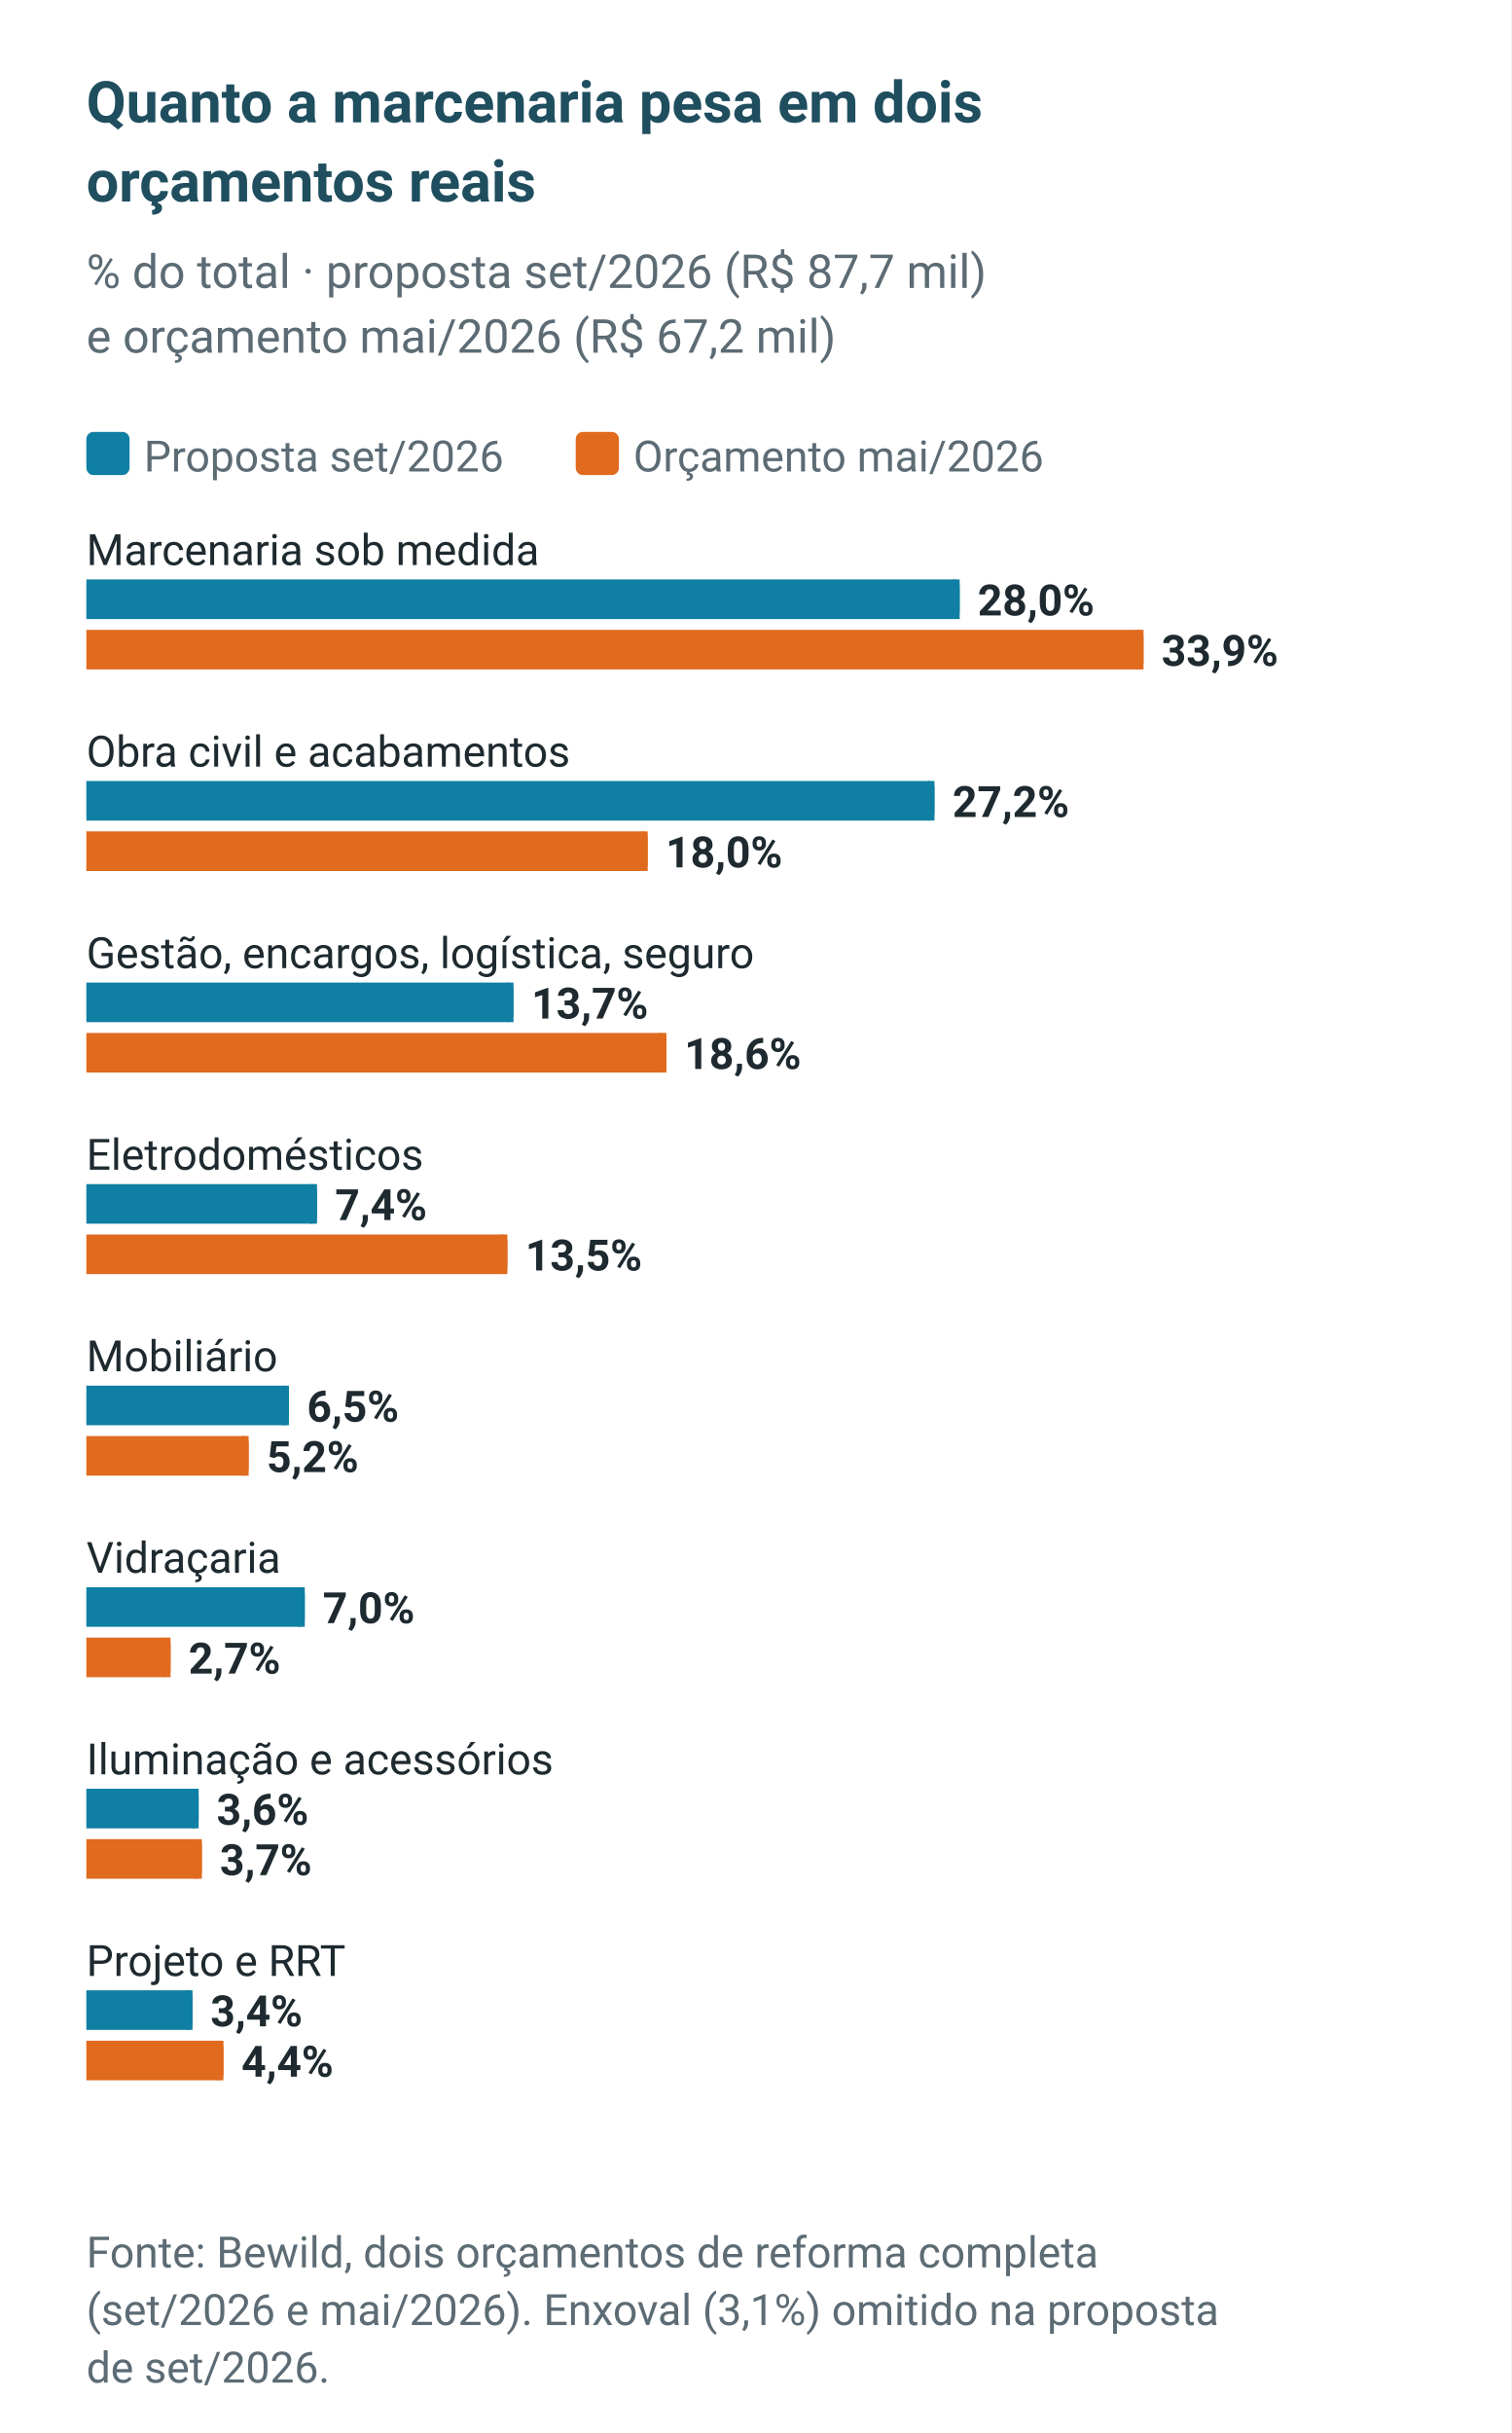
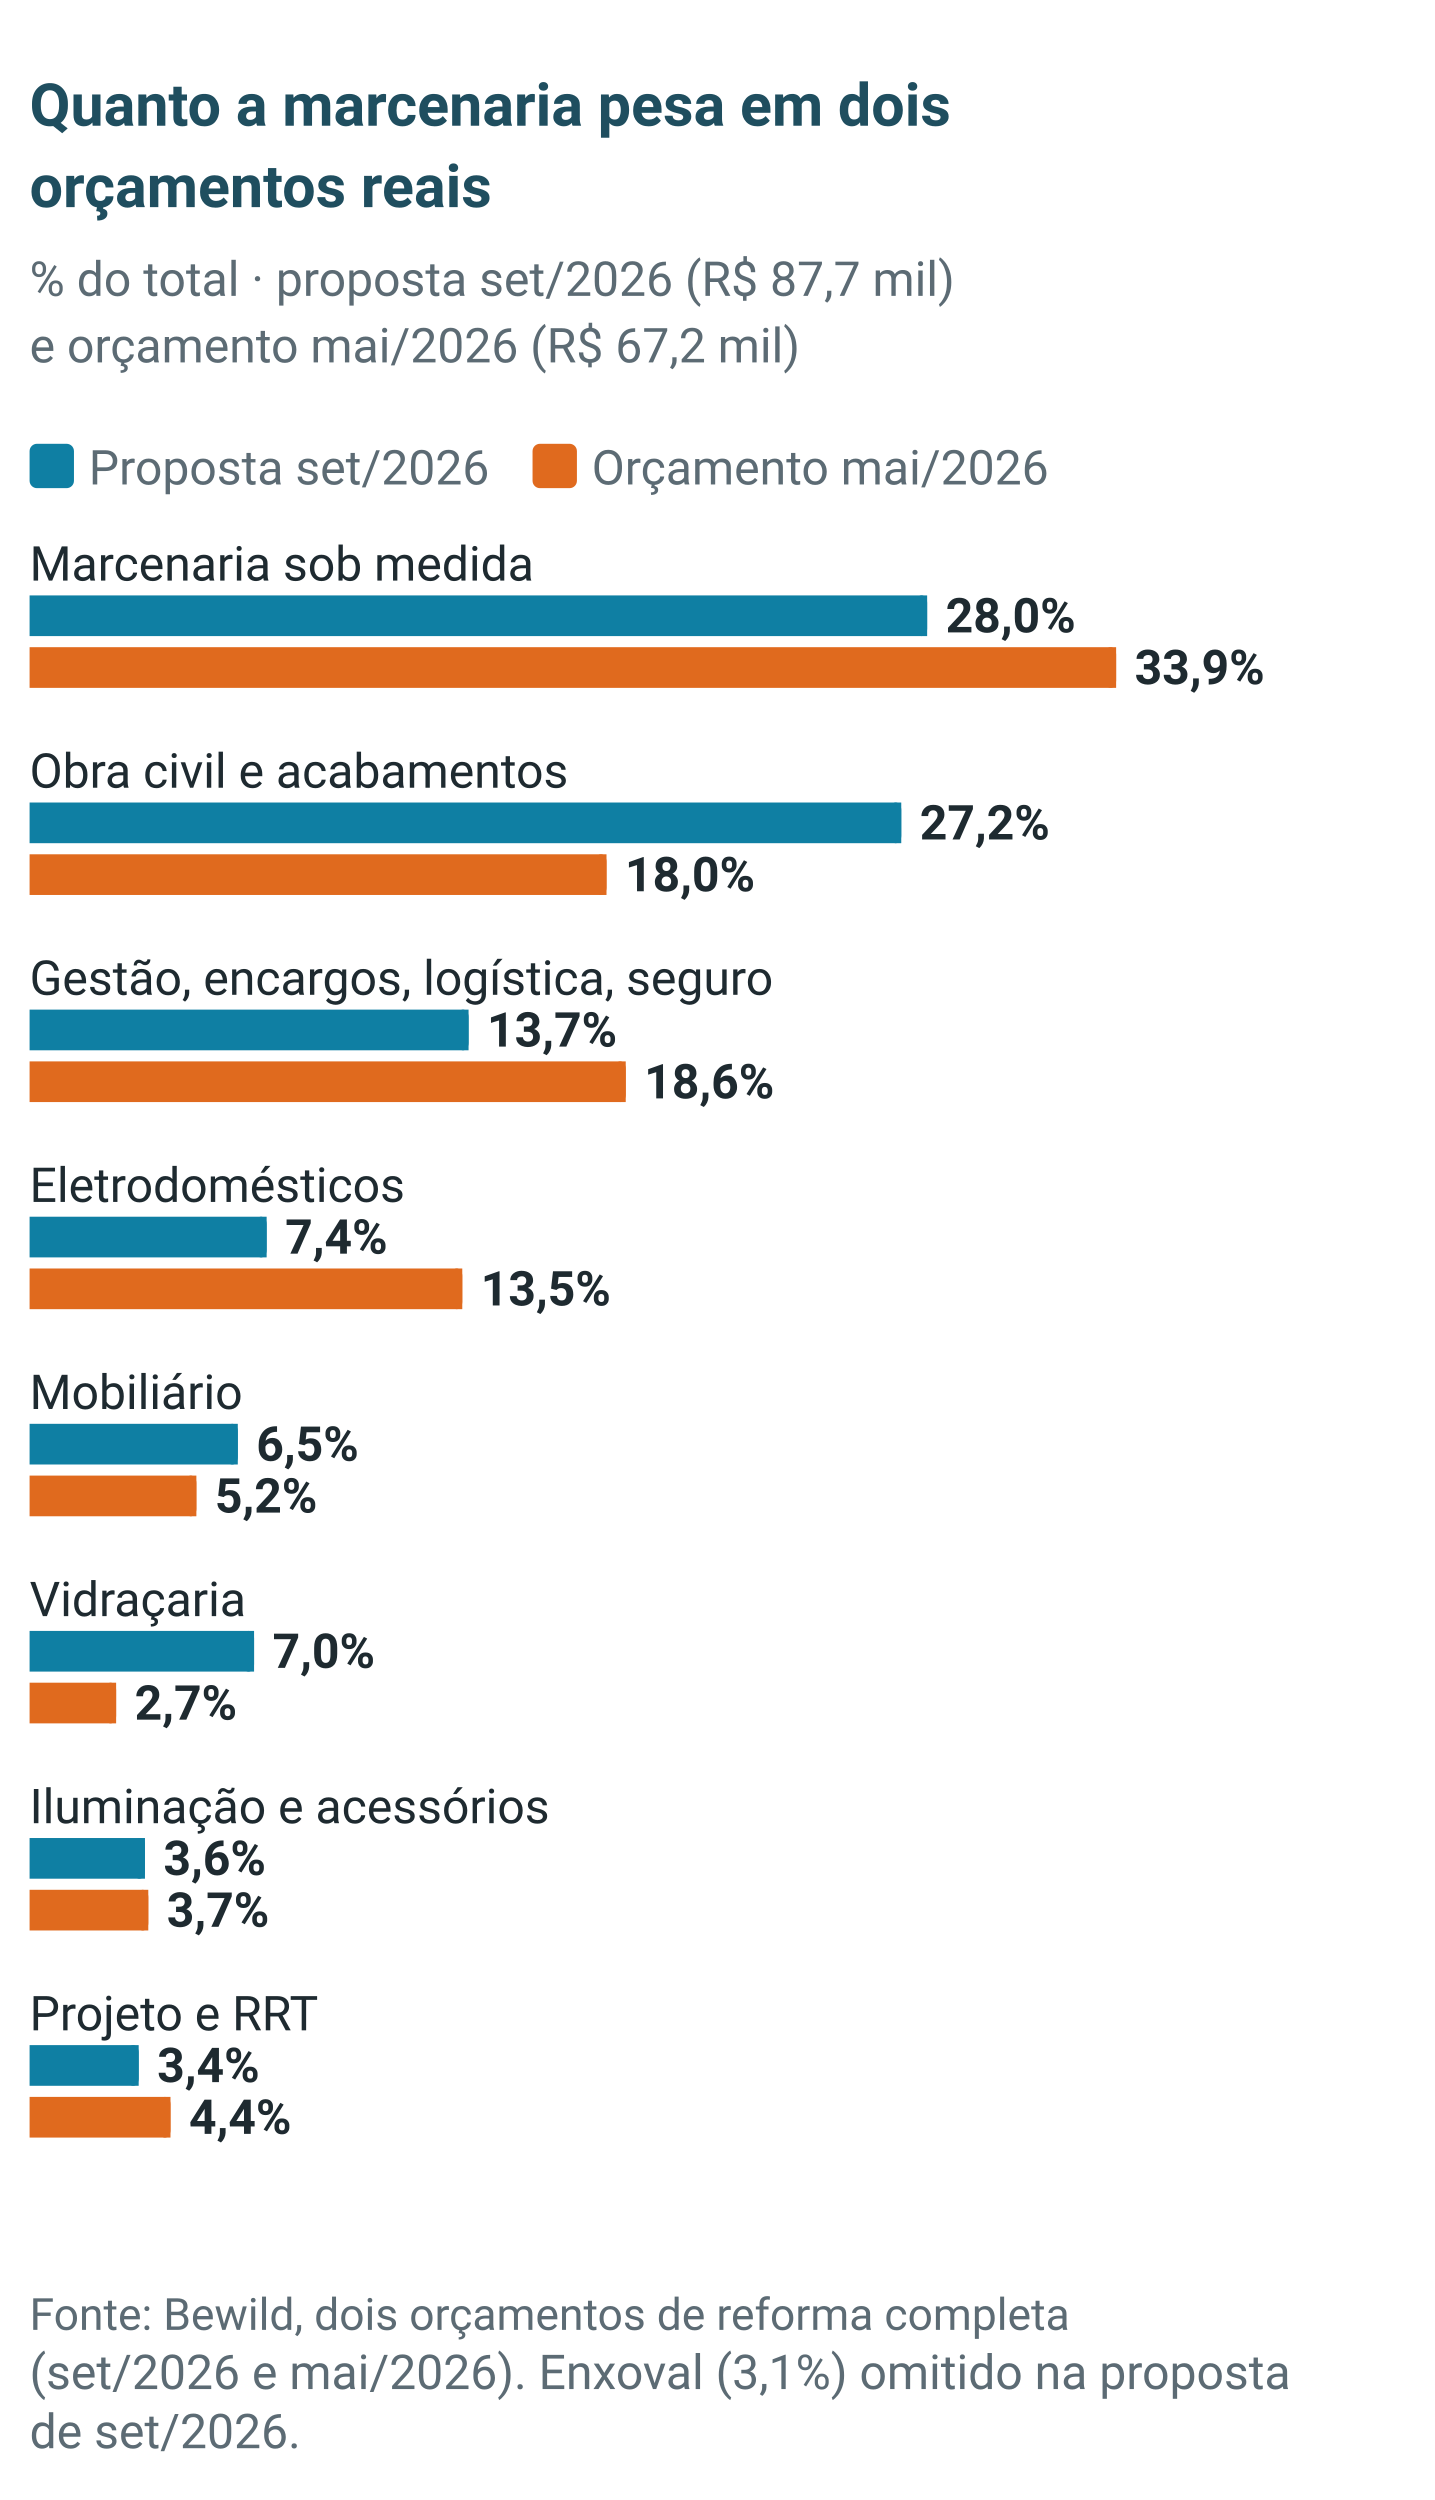
- <svg xmlns="http://www.w3.org/2000/svg" width="420" height="676" viewBox="0 0 420 676" role="img" font-family="system-ui,-apple-system,'Segoe UI',Roboto,Helvetica,Arial,sans-serif">
+ <svg xmlns="http://www.w3.org/2000/svg" width="388" height="676" viewBox="16 0 388 676" role="img" font-family="system-ui,-apple-system,'Segoe UI',Roboto,Helvetica,Arial,sans-serif">
  <rect width="420" height="676" fill="#FFFFFF" />
  <text x="24" y="34" font-size="16" font-weight="700" fill="#1F4E5F">Quanto a marcenaria pesa em dois</text>
  <text x="24" y="56" font-size="16" font-weight="700" fill="#1F4E5F">orçamentos reais</text>
  <text x="24" y="80" font-size="13" fill="#5C6B74">% do total · proposta set/2026 (R$ 87,7 mil)</text>
  <text x="24" y="98" font-size="13" fill="#5C6B74">e orçamento mai/2026 (R$ 67,2 mil)</text>
  <rect x="24" y="120" width="12" height="12" rx="2" fill="#0F7FA3" />
-   <text x="40" y="131" font-size="12" fill="#5C6B74">Proposta set/2026</text>
+   <text x="40" y="131" font-size="13" fill="#5C6B74">Proposta set/2026</text>
  <rect x="160" y="120" width="12" height="12" rx="2" fill="#E06A1E" />
-   <text x="176" y="131" font-size="12" fill="#5C6B74">Orçamento mai/2026</text>
-   <text x="24" y="157" font-size="12" fill="#1E2A30">Marcenaria sob medida</text>
+   <text x="176" y="131" font-size="13" fill="#5C6B74">Orçamento mai/2026</text>
+   <text x="24" y="157" font-size="13" fill="#1E2A30">Marcenaria sob medida</text>
  <rect x="24" y="161" width="242.7" height="11" fill="#0F7FA3" />
  <rect x="263.7" y="161" width="3" height="11" rx="2" fill="#0F7FA3" />
-   <text x="271.7" y="171" font-size="12" font-weight="600" fill="#1E2A30">28,0%</text>
+   <text x="271.7" y="171" font-size="13" font-weight="600" fill="#1E2A30">28,0%</text>
  <rect x="24" y="175" width="293.8" height="11" fill="#E06A1E" />
  <rect x="314.8" y="175" width="3" height="11" rx="2" fill="#E06A1E" />
-   <text x="322.8" y="185" font-size="12" font-weight="600" fill="#1E2A30">33,9%</text>
-   <text x="24" y="213" font-size="12" fill="#1E2A30">Obra civil e acabamentos</text>
+   <text x="322.8" y="185" font-size="13" font-weight="600" fill="#1E2A30">33,9%</text>
+   <text x="24" y="213" font-size="13" fill="#1E2A30">Obra civil e acabamentos</text>
  <rect x="24" y="217" width="235.7" height="11" fill="#0F7FA3" />
  <rect x="256.7" y="217" width="3" height="11" rx="2" fill="#0F7FA3" />
-   <text x="264.7" y="227" font-size="12" font-weight="600" fill="#1E2A30">27,2%</text>
+   <text x="264.7" y="227" font-size="13" font-weight="600" fill="#1E2A30">27,2%</text>
  <rect x="24" y="231" width="156.0" height="11" fill="#E06A1E" />
  <rect x="177.0" y="231" width="3" height="11" rx="2" fill="#E06A1E" />
-   <text x="185.0" y="241" font-size="12" font-weight="600" fill="#1E2A30">18,0%</text>
-   <text x="24" y="269" font-size="12" fill="#1E2A30">Gestão, encargos, logística, seguro</text>
+   <text x="185.0" y="241" font-size="13" font-weight="600" fill="#1E2A30">18,0%</text>
+   <text x="24" y="269" font-size="13" fill="#1E2A30">Gestão, encargos, logística, seguro</text>
  <rect x="24" y="273" width="118.7" height="11" fill="#0F7FA3" />
  <rect x="139.7" y="273" width="3" height="11" rx="2" fill="#0F7FA3" />
-   <text x="147.7" y="283" font-size="12" font-weight="600" fill="#1E2A30">13,7%</text>
+   <text x="147.7" y="283" font-size="13" font-weight="600" fill="#1E2A30">13,7%</text>
  <rect x="24" y="287" width="161.2" height="11" fill="#E06A1E" />
  <rect x="182.2" y="287" width="3" height="11" rx="2" fill="#E06A1E" />
-   <text x="190.2" y="297" font-size="12" font-weight="600" fill="#1E2A30">18,6%</text>
-   <text x="24" y="325" font-size="12" fill="#1E2A30">Eletrodomésticos</text>
+   <text x="190.2" y="297" font-size="13" font-weight="600" fill="#1E2A30">18,6%</text>
+   <text x="24" y="325" font-size="13" fill="#1E2A30">Eletrodomésticos</text>
  <rect x="24" y="329" width="64.1" height="11" fill="#0F7FA3" />
  <rect x="85.1" y="329" width="3" height="11" rx="2" fill="#0F7FA3" />
-   <text x="93.1" y="339" font-size="12" font-weight="600" fill="#1E2A30">7,4%</text>
+   <text x="93.1" y="339" font-size="13" font-weight="600" fill="#1E2A30">7,4%</text>
  <rect x="24" y="343" width="117.0" height="11" fill="#E06A1E" />
  <rect x="138.0" y="343" width="3" height="11" rx="2" fill="#E06A1E" />
-   <text x="146.0" y="353" font-size="12" font-weight="600" fill="#1E2A30">13,5%</text>
-   <text x="24" y="381" font-size="12" fill="#1E2A30">Mobiliário</text>
+   <text x="146.0" y="353" font-size="13" font-weight="600" fill="#1E2A30">13,5%</text>
+   <text x="24" y="381" font-size="13" fill="#1E2A30">Mobiliário</text>
  <rect x="24" y="385" width="56.3" height="11" fill="#0F7FA3" />
  <rect x="77.3" y="385" width="3" height="11" rx="2" fill="#0F7FA3" />
-   <text x="85.3" y="395" font-size="12" font-weight="600" fill="#1E2A30">6,5%</text>
+   <text x="85.3" y="395" font-size="13" font-weight="600" fill="#1E2A30">6,5%</text>
  <rect x="24" y="399" width="45.1" height="11" fill="#E06A1E" />
  <rect x="66.1" y="399" width="3" height="11" rx="2" fill="#E06A1E" />
-   <text x="74.1" y="409" font-size="12" font-weight="600" fill="#1E2A30">5,2%</text>
-   <text x="24" y="437" font-size="12" fill="#1E2A30">Vidraçaria</text>
+   <text x="74.1" y="409" font-size="13" font-weight="600" fill="#1E2A30">5,2%</text>
+   <text x="24" y="437" font-size="13" fill="#1E2A30">Vidraçaria</text>
  <rect x="24" y="441" width="60.7" height="11" fill="#0F7FA3" />
  <rect x="81.7" y="441" width="3" height="11" rx="2" fill="#0F7FA3" />
-   <text x="89.7" y="451" font-size="12" font-weight="600" fill="#1E2A30">7,0%</text>
+   <text x="89.7" y="451" font-size="13" font-weight="600" fill="#1E2A30">7,0%</text>
  <rect x="24" y="455" width="23.4" height="11" fill="#E06A1E" />
  <rect x="44.4" y="455" width="3" height="11" rx="2" fill="#E06A1E" />
-   <text x="52.4" y="465" font-size="12" font-weight="600" fill="#1E2A30">2,7%</text>
-   <text x="24" y="493" font-size="12" fill="#1E2A30">Iluminação e acessórios</text>
+   <text x="52.4" y="465" font-size="13" font-weight="600" fill="#1E2A30">2,7%</text>
+   <text x="24" y="493" font-size="13" fill="#1E2A30">Iluminação e acessórios</text>
  <rect x="24" y="497" width="31.2" height="11" fill="#0F7FA3" />
  <rect x="52.2" y="497" width="3" height="11" rx="2" fill="#0F7FA3" />
-   <text x="60.2" y="507" font-size="12" font-weight="600" fill="#1E2A30">3,6%</text>
+   <text x="60.2" y="507" font-size="13" font-weight="600" fill="#1E2A30">3,6%</text>
  <rect x="24" y="511" width="32.1" height="11" fill="#E06A1E" />
  <rect x="53.1" y="511" width="3" height="11" rx="2" fill="#E06A1E" />
-   <text x="61.1" y="521" font-size="12" font-weight="600" fill="#1E2A30">3,7%</text>
-   <text x="24" y="549" font-size="12" fill="#1E2A30">Projeto e RRT</text>
+   <text x="61.1" y="521" font-size="13" font-weight="600" fill="#1E2A30">3,7%</text>
+   <text x="24" y="549" font-size="13" fill="#1E2A30">Projeto e RRT</text>
  <rect x="24" y="553" width="29.5" height="11" fill="#0F7FA3" />
  <rect x="50.5" y="553" width="3" height="11" rx="2" fill="#0F7FA3" />
-   <text x="58.5" y="563" font-size="12" font-weight="600" fill="#1E2A30">3,4%</text>
+   <text x="58.5" y="563" font-size="13" font-weight="600" fill="#1E2A30">3,4%</text>
  <rect x="24" y="567" width="38.1" height="11" fill="#E06A1E" />
  <rect x="59.1" y="567" width="3" height="11" rx="2" fill="#E06A1E" />
-   <text x="67.1" y="577" font-size="12" font-weight="600" fill="#1E2A30">4,4%</text>
+   <text x="67.1" y="577" font-size="13" font-weight="600" fill="#1E2A30">4,4%</text>
  <text x="24" y="630" font-size="12" fill="#5C6B74">Fonte: Bewild, dois orçamentos de reforma completa</text>
-   <text x="24" y="646" font-size="12" fill="#5C6B74">(set/2026 e mai/2026). Enxoval (3,1%) omitido na proposta</text>
-   <text x="24" y="662" font-size="12" fill="#5C6B74">de set/2026.</text>
+   <text x="24" y="646" font-size="13" fill="#5C6B74">(set/2026 e mai/2026). Enxoval (3,1%) omitido na proposta</text>
+   <text x="24" y="662" font-size="13" fill="#5C6B74">de set/2026.</text>
</svg>
